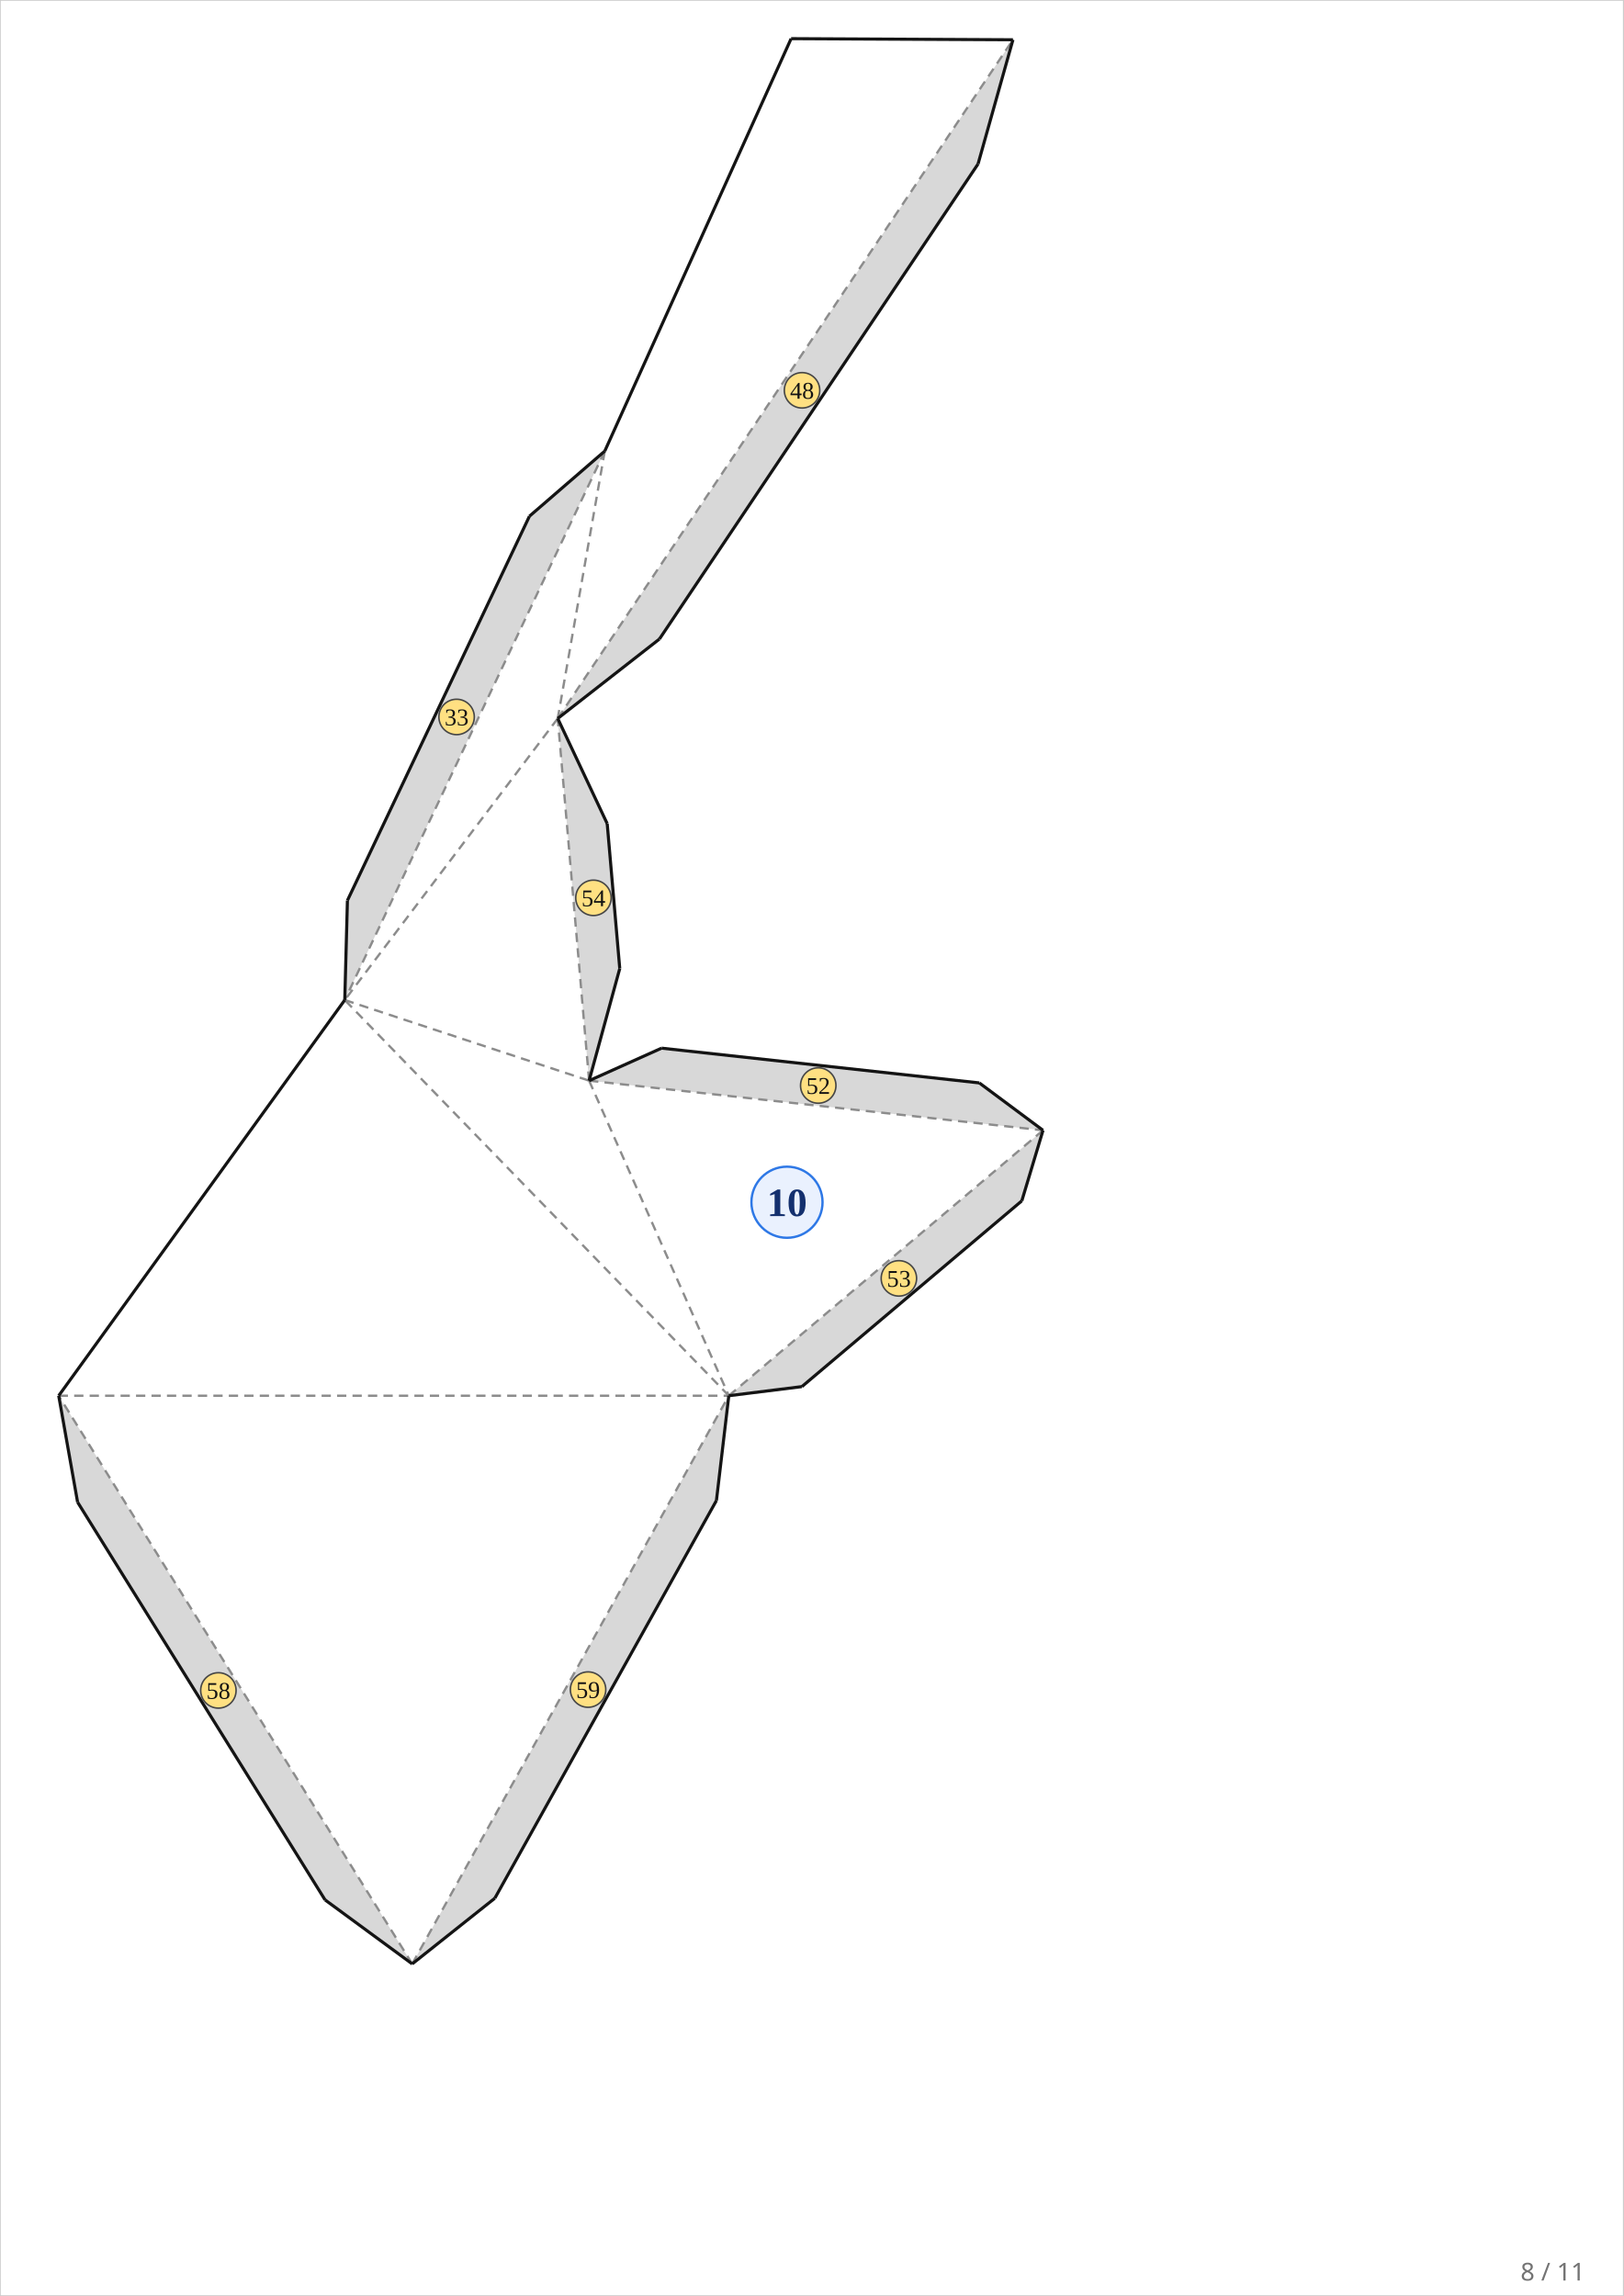
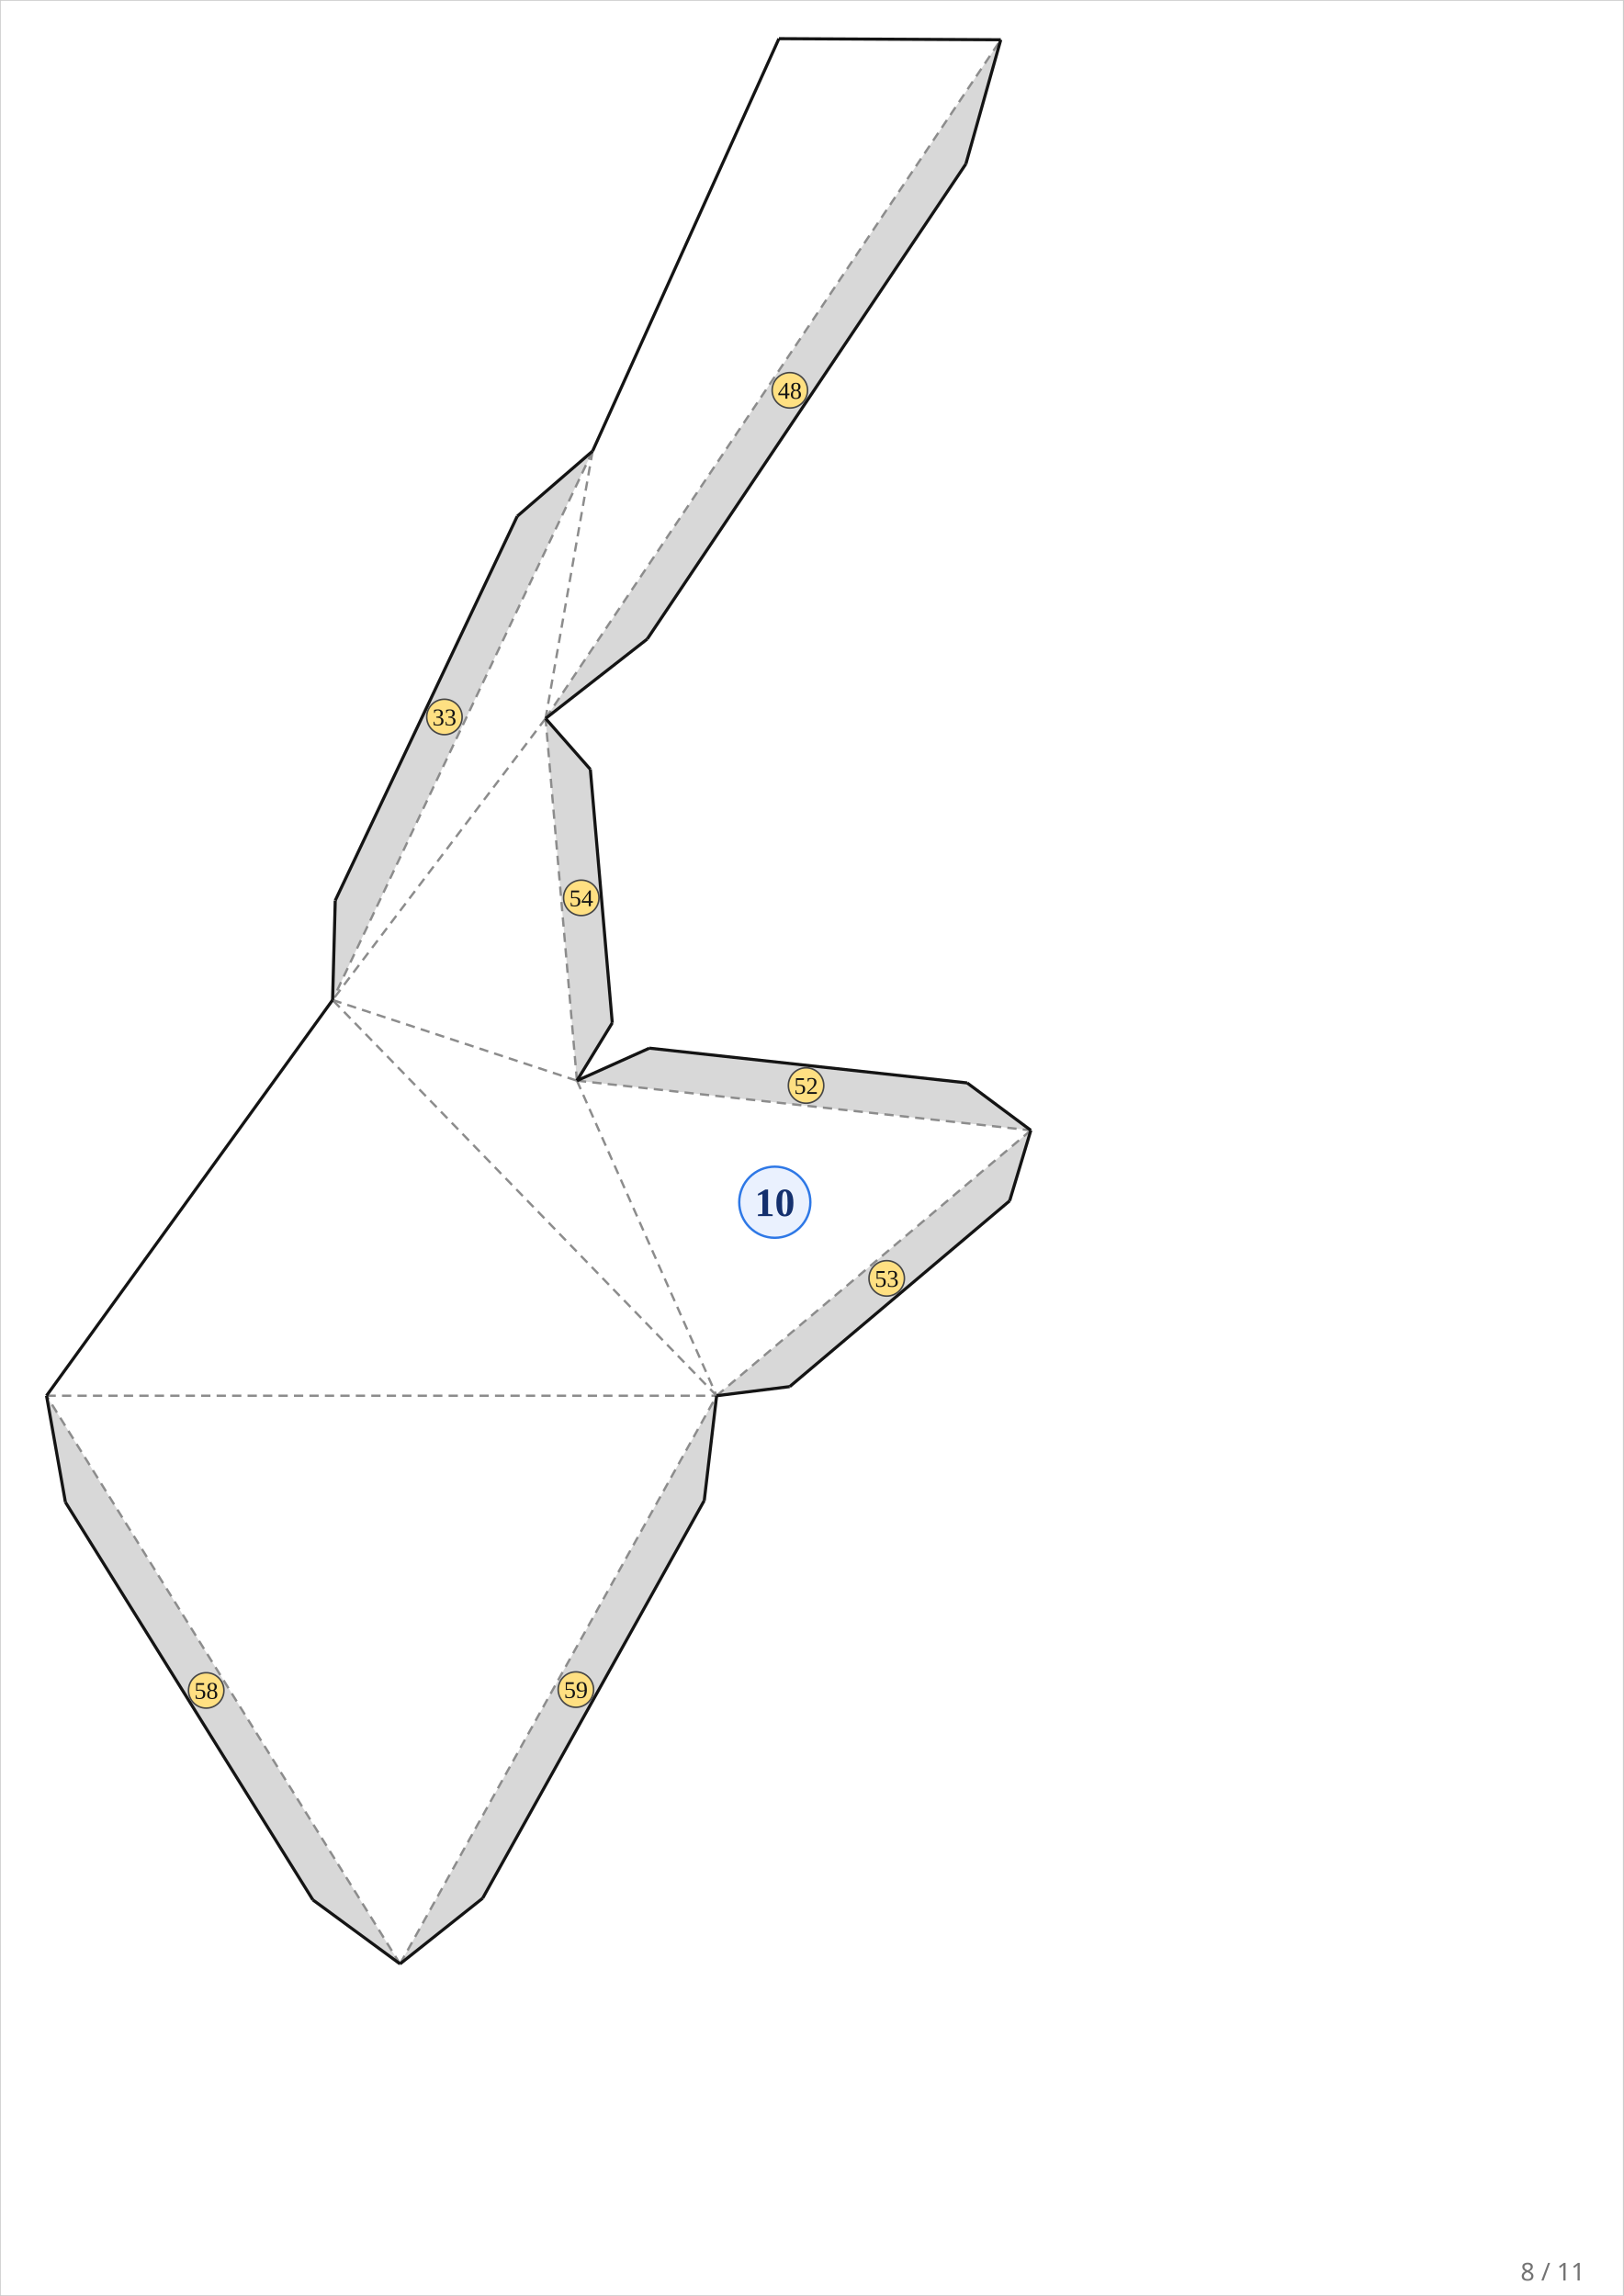
<svg xmlns="http://www.w3.org/2000/svg" width="210.00mm" height="297.00mm" viewBox="0 0 210.00 297.00">
  <rect x="0" y="0" width="210.00" height="297.00" fill="#ffffff" stroke="#cccccc" stroke-width="0.2" />
-   <polygon points="44.59,129.358 44.934,116.481 68.474,66.776 78.218,58.35" fill="rgb(216,216,216)" />
-   <polygon points="131.008,5.144 126.496,21.209 85.285,82.665 72.135,92.938" fill="rgb(216,216,216)" />
-   <polygon points="134.898,146.212 126.658,140.08 85.562,135.585 76.191,139.791" fill="rgb(216,216,216)" />
-   <polygon points="134.898,146.212 132.158,155.334 103.71,179.366 94.259,180.543" fill="rgb(216,216,216)" />
-   <polygon points="72.135,92.938 78.532,106.546 80.155,125.287 76.191,139.791" fill="rgb(216,216,216)" />
-   <polygon points="7.592,180.543 10.035,194.314 42.041,245.763 53.314,254.042" fill="rgb(216,216,216)" />
-   <polygon points="94.259,180.543 92.66,194.098 63.999,245.547 53.314,254.042" fill="rgb(216,216,216)" />
-   <line x1="72.135" y1="92.938" x2="44.59" y2="129.358" stroke="#8c8c8c" stroke-width="0.3" stroke-dasharray="1.2,0.8" />
-   <line x1="94.259" y1="180.543" x2="44.59" y2="129.358" stroke="#8c8c8c" stroke-width="0.3" stroke-dasharray="1.2,0.8" />
-   <line x1="78.218" y1="58.35" x2="72.135" y2="92.938" stroke="#8c8c8c" stroke-width="0.3" stroke-dasharray="1.2,0.8" />
-   <line x1="76.191" y1="139.791" x2="94.259" y2="180.543" stroke="#8c8c8c" stroke-width="0.3" stroke-dasharray="1.2,0.8" />
-   <line x1="7.592" y1="180.543" x2="94.259" y2="180.543" stroke="#8c8c8c" stroke-width="0.3" stroke-dasharray="1.2,0.8" />
-   <line x1="44.59" y1="129.358" x2="76.191" y2="139.791" stroke="#8c8c8c" stroke-width="0.3" stroke-dasharray="1.2,0.8" />
-   <line x1="78.218" y1="58.35" x2="44.59" y2="129.358" stroke="#8c8c8c" stroke-width="0.3" stroke-dasharray="1.2,0.8" />
-   <line x1="72.135" y1="92.938" x2="131.008" y2="5.144" stroke="#8c8c8c" stroke-width="0.3" stroke-dasharray="1.2,0.8" />
-   <line x1="76.191" y1="139.791" x2="134.898" y2="146.212" stroke="#8c8c8c" stroke-width="0.3" stroke-dasharray="1.2,0.8" />
-   <line x1="94.259" y1="180.543" x2="134.898" y2="146.212" stroke="#8c8c8c" stroke-width="0.3" stroke-dasharray="1.2,0.8" />
-   <line x1="76.191" y1="139.791" x2="72.135" y2="92.938" stroke="#8c8c8c" stroke-width="0.3" stroke-dasharray="1.2,0.8" />
-   <line x1="53.314" y1="254.042" x2="7.592" y2="180.543" stroke="#8c8c8c" stroke-width="0.3" stroke-dasharray="1.2,0.8" />
-   <line x1="53.314" y1="254.042" x2="94.259" y2="180.543" stroke="#8c8c8c" stroke-width="0.3" stroke-dasharray="1.2,0.8" />
-   <line x1="7.592" y1="180.543" x2="44.59" y2="129.358" stroke="#141414" stroke-width="0.4" />
-   <line x1="102.317" y1="5.0" x2="131.008" y2="5.144" stroke="#141414" stroke-width="0.4" />
-   <line x1="78.218" y1="58.35" x2="102.317" y2="5.0" stroke="#141414" stroke-width="0.4" />
-   <line x1="44.59" y1="129.358" x2="44.934" y2="116.481" stroke="#141414" stroke-width="0.4" />
-   <line x1="44.934" y1="116.481" x2="68.474" y2="66.776" stroke="#141414" stroke-width="0.4" />
-   <line x1="68.474" y1="66.776" x2="78.218" y2="58.35" stroke="#141414" stroke-width="0.4" />
-   <line x1="131.008" y1="5.144" x2="126.496" y2="21.209" stroke="#141414" stroke-width="0.4" />
-   <line x1="126.496" y1="21.209" x2="85.285" y2="82.665" stroke="#141414" stroke-width="0.4" />
-   <line x1="85.285" y1="82.665" x2="72.135" y2="92.938" stroke="#141414" stroke-width="0.4" />
-   <line x1="134.898" y1="146.212" x2="126.658" y2="140.08" stroke="#141414" stroke-width="0.4" />
-   <line x1="126.658" y1="140.08" x2="85.562" y2="135.585" stroke="#141414" stroke-width="0.4" />
-   <line x1="85.562" y1="135.585" x2="76.191" y2="139.791" stroke="#141414" stroke-width="0.4" />
-   <line x1="134.898" y1="146.212" x2="132.158" y2="155.334" stroke="#141414" stroke-width="0.4" />
-   <line x1="132.158" y1="155.334" x2="103.71" y2="179.366" stroke="#141414" stroke-width="0.4" />
-   <line x1="103.71" y1="179.366" x2="94.259" y2="180.543" stroke="#141414" stroke-width="0.4" />
-   <line x1="72.135" y1="92.938" x2="78.532" y2="106.546" stroke="#141414" stroke-width="0.4" />
-   <line x1="78.532" y1="106.546" x2="80.155" y2="125.287" stroke="#141414" stroke-width="0.4" />
-   <line x1="80.155" y1="125.287" x2="76.191" y2="139.791" stroke="#141414" stroke-width="0.4" />
-   <line x1="7.592" y1="180.543" x2="10.035" y2="194.314" stroke="#141414" stroke-width="0.4" />
-   <line x1="10.035" y1="194.314" x2="42.041" y2="245.763" stroke="#141414" stroke-width="0.4" />
-   <line x1="42.041" y1="245.763" x2="53.314" y2="254.042" stroke="#141414" stroke-width="0.4" />
-   <line x1="94.259" y1="180.543" x2="92.66" y2="194.098" stroke="#141414" stroke-width="0.4" />
-   <line x1="92.66" y1="194.098" x2="63.999" y2="245.547" stroke="#141414" stroke-width="0.4" />
-   <line x1="63.999" y1="245.547" x2="53.314" y2="254.042" stroke="#141414" stroke-width="0.4" />
-   <circle cx="59.054" cy="92.741" r="2.29" fill="#ffe082" stroke="#464646" stroke-width="0.2" />
-   <text x="59.054" y="93.83" font-size="3.11" text-anchor="middle" fill="#141414">33</text>
-   <circle cx="103.731" cy="50.489" r="2.29" fill="#ffe082" stroke="#464646" stroke-width="0.2" />
-   <text x="103.731" y="51.58" font-size="3.11" text-anchor="middle" fill="#141414">48</text>
-   <circle cx="105.827" cy="140.417" r="2.29" fill="#ffe082" stroke="#464646" stroke-width="0.2" />
-   <text x="105.827" y="141.50" font-size="3.11" text-anchor="middle" fill="#141414">52</text>
-   <circle cx="116.256" cy="165.364" r="2.29" fill="#ffe082" stroke="#464646" stroke-width="0.2" />
-   <text x="116.256" y="166.45" font-size="3.11" text-anchor="middle" fill="#141414">53</text>
-   <circle cx="76.753" cy="116.14" r="2.29" fill="#ffe082" stroke="#464646" stroke-width="0.2" />
-   <text x="76.753" y="117.23" font-size="3.11" text-anchor="middle" fill="#141414">54</text>
-   <circle cx="28.245" cy="218.666" r="2.29" fill="#ffe082" stroke="#464646" stroke-width="0.2" />
-   <text x="28.245" y="219.75" font-size="3.11" text-anchor="middle" fill="#141414">58</text>
-   <circle cx="76.058" cy="218.558" r="2.29" fill="#ffe082" stroke="#464646" stroke-width="0.2" />
-   <text x="76.058" y="219.64" font-size="3.11" text-anchor="middle" fill="#141414">59</text>
-   <circle cx="101.783" cy="155.515" r="4.60" fill="#eaf1fe" stroke="#2e78e6" stroke-width="0.3" />
-   <text x="101.783" y="157.31" font-size="5.20" text-anchor="middle" fill="#14306e" font-weight="bold">10</text>
+   <polygon points="43.015,129.358 43.359,116.481 66.899,66.776 76.643,58.35" fill="rgb(216,216,216)" />
+   <polygon points="129.433,5.144 124.921,21.209 83.71,82.665 70.56,92.938" fill="rgb(216,216,216)" />
+   <polygon points="133.323,146.212 125.082,140.08 83.988,135.585 74.616,139.791" fill="rgb(216,216,216)" />
+   <polygon points="133.323,146.212 130.583,155.334 102.135,179.365 92.684,180.543" fill="rgb(216,216,216)" />
+   <polygon points="70.56,92.938 76.349,99.518 79.188,132.314 74.616,139.791" fill="rgb(216,216,216)" />
+   <polygon points="6.017,180.543 8.46,194.314 40.466,245.763 51.739,254.041" fill="rgb(216,216,216)" />
+   <polygon points="92.684,180.543 91.085,194.098 62.424,245.547 51.739,254.041" fill="rgb(216,216,216)" />
+   <line x1="70.56" y1="92.939" x2="43.015" y2="129.358" stroke="#8c8c8c" stroke-width="0.3" stroke-dasharray="1.2,0.8" />
+   <line x1="92.684" y1="180.543" x2="43.015" y2="129.358" stroke="#8c8c8c" stroke-width="0.3" stroke-dasharray="1.2,0.8" />
+   <line x1="76.643" y1="58.35" x2="70.56" y2="92.939" stroke="#8c8c8c" stroke-width="0.3" stroke-dasharray="1.2,0.8" />
+   <line x1="74.616" y1="139.791" x2="92.684" y2="180.543" stroke="#8c8c8c" stroke-width="0.3" stroke-dasharray="1.2,0.8" />
+   <line x1="6.017" y1="180.543" x2="92.684" y2="180.543" stroke="#8c8c8c" stroke-width="0.3" stroke-dasharray="1.2,0.8" />
+   <line x1="43.015" y1="129.358" x2="74.616" y2="139.791" stroke="#8c8c8c" stroke-width="0.3" stroke-dasharray="1.2,0.8" />
+   <line x1="76.643" y1="58.35" x2="43.015" y2="129.358" stroke="#8c8c8c" stroke-width="0.3" stroke-dasharray="1.2,0.8" />
+   <line x1="70.56" y1="92.938" x2="129.433" y2="5.144" stroke="#8c8c8c" stroke-width="0.3" stroke-dasharray="1.2,0.8" />
+   <line x1="74.616" y1="139.791" x2="133.323" y2="146.212" stroke="#8c8c8c" stroke-width="0.3" stroke-dasharray="1.2,0.8" />
+   <line x1="92.684" y1="180.543" x2="133.323" y2="146.212" stroke="#8c8c8c" stroke-width="0.3" stroke-dasharray="1.2,0.8" />
+   <line x1="74.616" y1="139.791" x2="70.56" y2="92.938" stroke="#8c8c8c" stroke-width="0.3" stroke-dasharray="1.2,0.8" />
+   <line x1="51.739" y1="254.041" x2="6.017" y2="180.543" stroke="#8c8c8c" stroke-width="0.3" stroke-dasharray="1.2,0.8" />
+   <line x1="51.739" y1="254.041" x2="92.684" y2="180.543" stroke="#8c8c8c" stroke-width="0.3" stroke-dasharray="1.2,0.8" />
+   <line x1="6.017" y1="180.543" x2="43.015" y2="129.358" stroke="#141414" stroke-width="0.4" />
+   <line x1="100.742" y1="5.0" x2="129.433" y2="5.144" stroke="#141414" stroke-width="0.4" />
+   <line x1="76.643" y1="58.35" x2="100.742" y2="5.0" stroke="#141414" stroke-width="0.4" />
+   <line x1="43.015" y1="129.358" x2="43.359" y2="116.481" stroke="#141414" stroke-width="0.4" />
+   <line x1="43.359" y1="116.481" x2="66.899" y2="66.776" stroke="#141414" stroke-width="0.4" />
+   <line x1="66.899" y1="66.776" x2="76.643" y2="58.35" stroke="#141414" stroke-width="0.4" />
+   <line x1="129.433" y1="5.144" x2="124.921" y2="21.209" stroke="#141414" stroke-width="0.4" />
+   <line x1="124.921" y1="21.209" x2="83.71" y2="82.665" stroke="#141414" stroke-width="0.4" />
+   <line x1="83.71" y1="82.665" x2="70.56" y2="92.938" stroke="#141414" stroke-width="0.4" />
+   <line x1="133.323" y1="146.212" x2="125.082" y2="140.08" stroke="#141414" stroke-width="0.4" />
+   <line x1="125.082" y1="140.08" x2="83.988" y2="135.585" stroke="#141414" stroke-width="0.4" />
+   <line x1="83.988" y1="135.585" x2="74.616" y2="139.791" stroke="#141414" stroke-width="0.4" />
+   <line x1="133.323" y1="146.212" x2="130.583" y2="155.334" stroke="#141414" stroke-width="0.4" />
+   <line x1="130.583" y1="155.334" x2="102.135" y2="179.365" stroke="#141414" stroke-width="0.4" />
+   <line x1="102.135" y1="179.365" x2="92.684" y2="180.543" stroke="#141414" stroke-width="0.4" />
+   <line x1="70.56" y1="92.938" x2="76.349" y2="99.518" stroke="#141414" stroke-width="0.4" />
+   <line x1="76.349" y1="99.518" x2="79.188" y2="132.314" stroke="#141414" stroke-width="0.4" />
+   <line x1="79.188" y1="132.314" x2="74.616" y2="139.791" stroke="#141414" stroke-width="0.4" />
+   <line x1="6.017" y1="180.543" x2="8.46" y2="194.314" stroke="#141414" stroke-width="0.4" />
+   <line x1="8.46" y1="194.314" x2="40.466" y2="245.763" stroke="#141414" stroke-width="0.4" />
+   <line x1="40.466" y1="245.763" x2="51.739" y2="254.041" stroke="#141414" stroke-width="0.4" />
+   <line x1="92.684" y1="180.543" x2="91.085" y2="194.098" stroke="#141414" stroke-width="0.4" />
+   <line x1="91.085" y1="194.098" x2="62.424" y2="245.547" stroke="#141414" stroke-width="0.4" />
+   <line x1="62.424" y1="245.547" x2="51.739" y2="254.041" stroke="#141414" stroke-width="0.4" />
+   <circle cx="57.479" cy="92.741" r="2.29" fill="#ffe082" stroke="#464646" stroke-width="0.2" />
+   <text x="57.479" y="93.83" font-size="3.11" text-anchor="middle" fill="#141414">33</text>
+   <circle cx="102.156" cy="50.489" r="2.29" fill="#ffe082" stroke="#464646" stroke-width="0.2" />
+   <text x="102.156" y="51.58" font-size="3.11" text-anchor="middle" fill="#141414">48</text>
+   <circle cx="104.252" cy="140.417" r="2.29" fill="#ffe082" stroke="#464646" stroke-width="0.2" />
+   <text x="104.252" y="141.50" font-size="3.11" text-anchor="middle" fill="#141414">52</text>
+   <circle cx="114.681" cy="165.364" r="2.29" fill="#ffe082" stroke="#464646" stroke-width="0.2" />
+   <text x="114.681" y="166.45" font-size="3.11" text-anchor="middle" fill="#141414">53</text>
+   <circle cx="75.178" cy="116.14" r="2.29" fill="#ffe082" stroke="#464646" stroke-width="0.2" />
+   <text x="75.178" y="117.23" font-size="3.11" text-anchor="middle" fill="#141414">54</text>
+   <circle cx="26.67" cy="218.665" r="2.29" fill="#ffe082" stroke="#464646" stroke-width="0.2" />
+   <text x="26.67" y="219.75" font-size="3.11" text-anchor="middle" fill="#141414">58</text>
+   <circle cx="74.483" cy="218.557" r="2.29" fill="#ffe082" stroke="#464646" stroke-width="0.2" />
+   <text x="74.483" y="219.64" font-size="3.11" text-anchor="middle" fill="#141414">59</text>
+   <circle cx="100.208" cy="155.515" r="4.60" fill="#eaf1fe" stroke="#2e78e6" stroke-width="0.3" />
+   <text x="100.208" y="157.31" font-size="5.20" text-anchor="middle" fill="#14306e" font-weight="bold">10</text>
  <text x="205.0" y="295.0" font-size="3.2" text-anchor="end" fill="#737373" font-family="sans-serif">8 / 11</text>
</svg>
